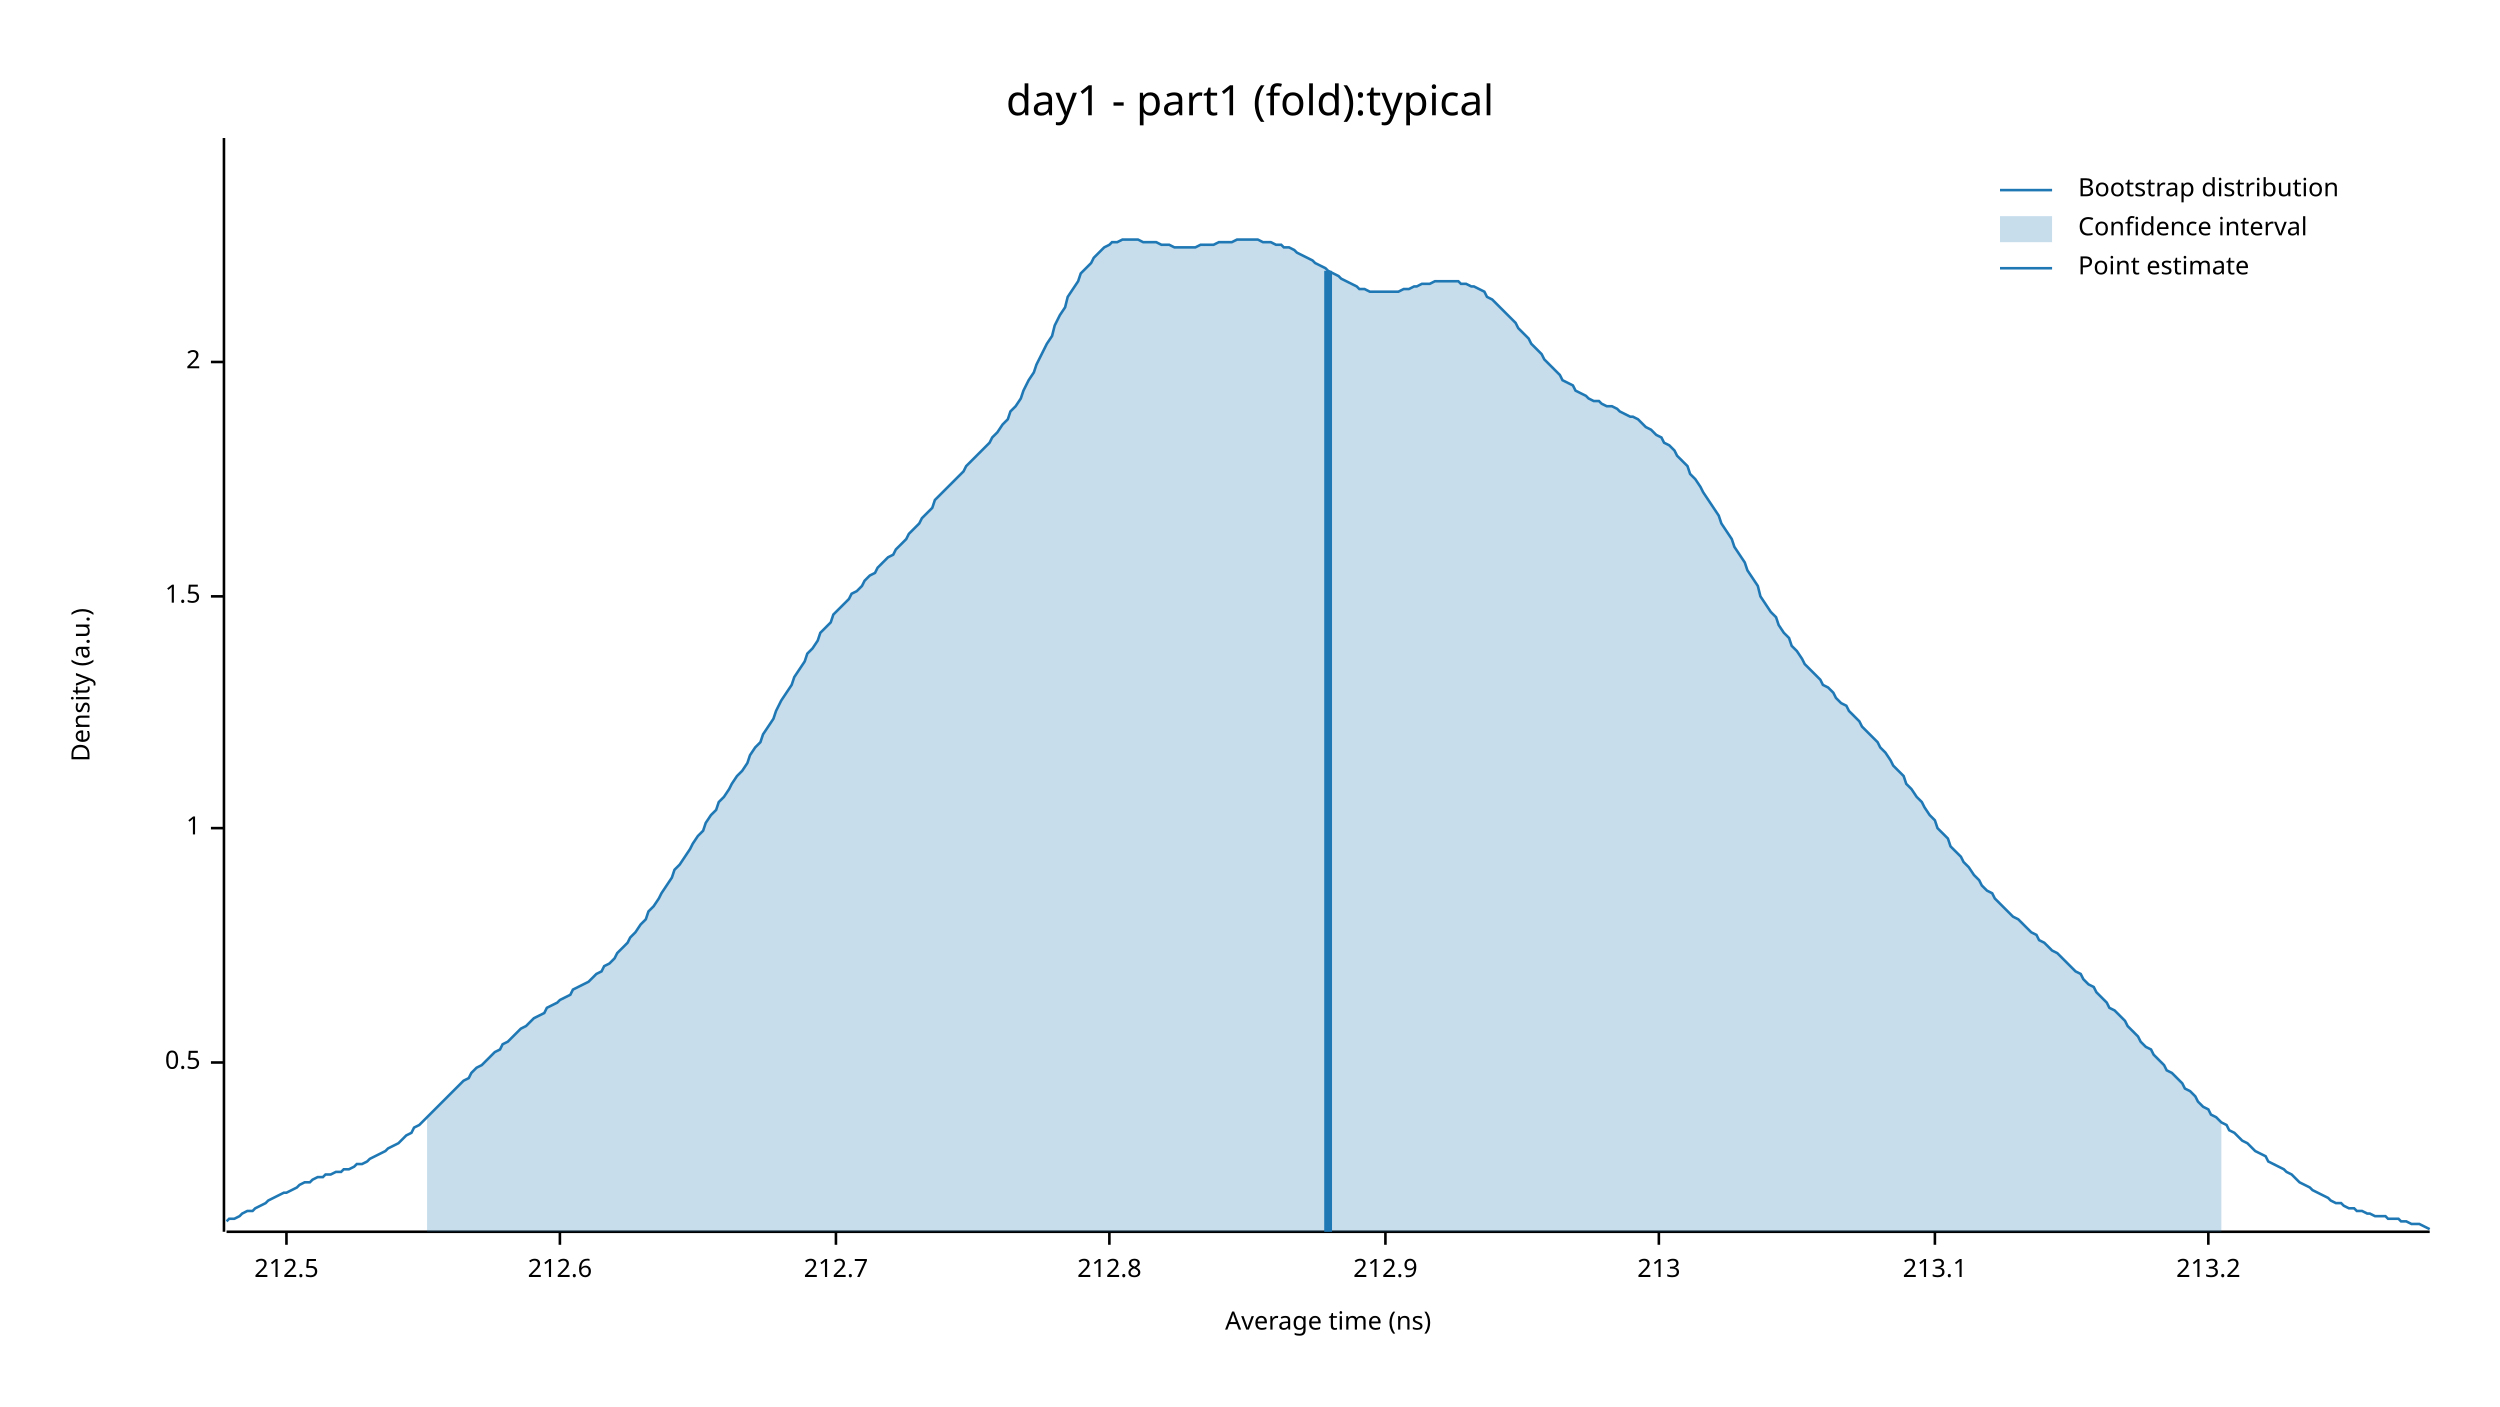
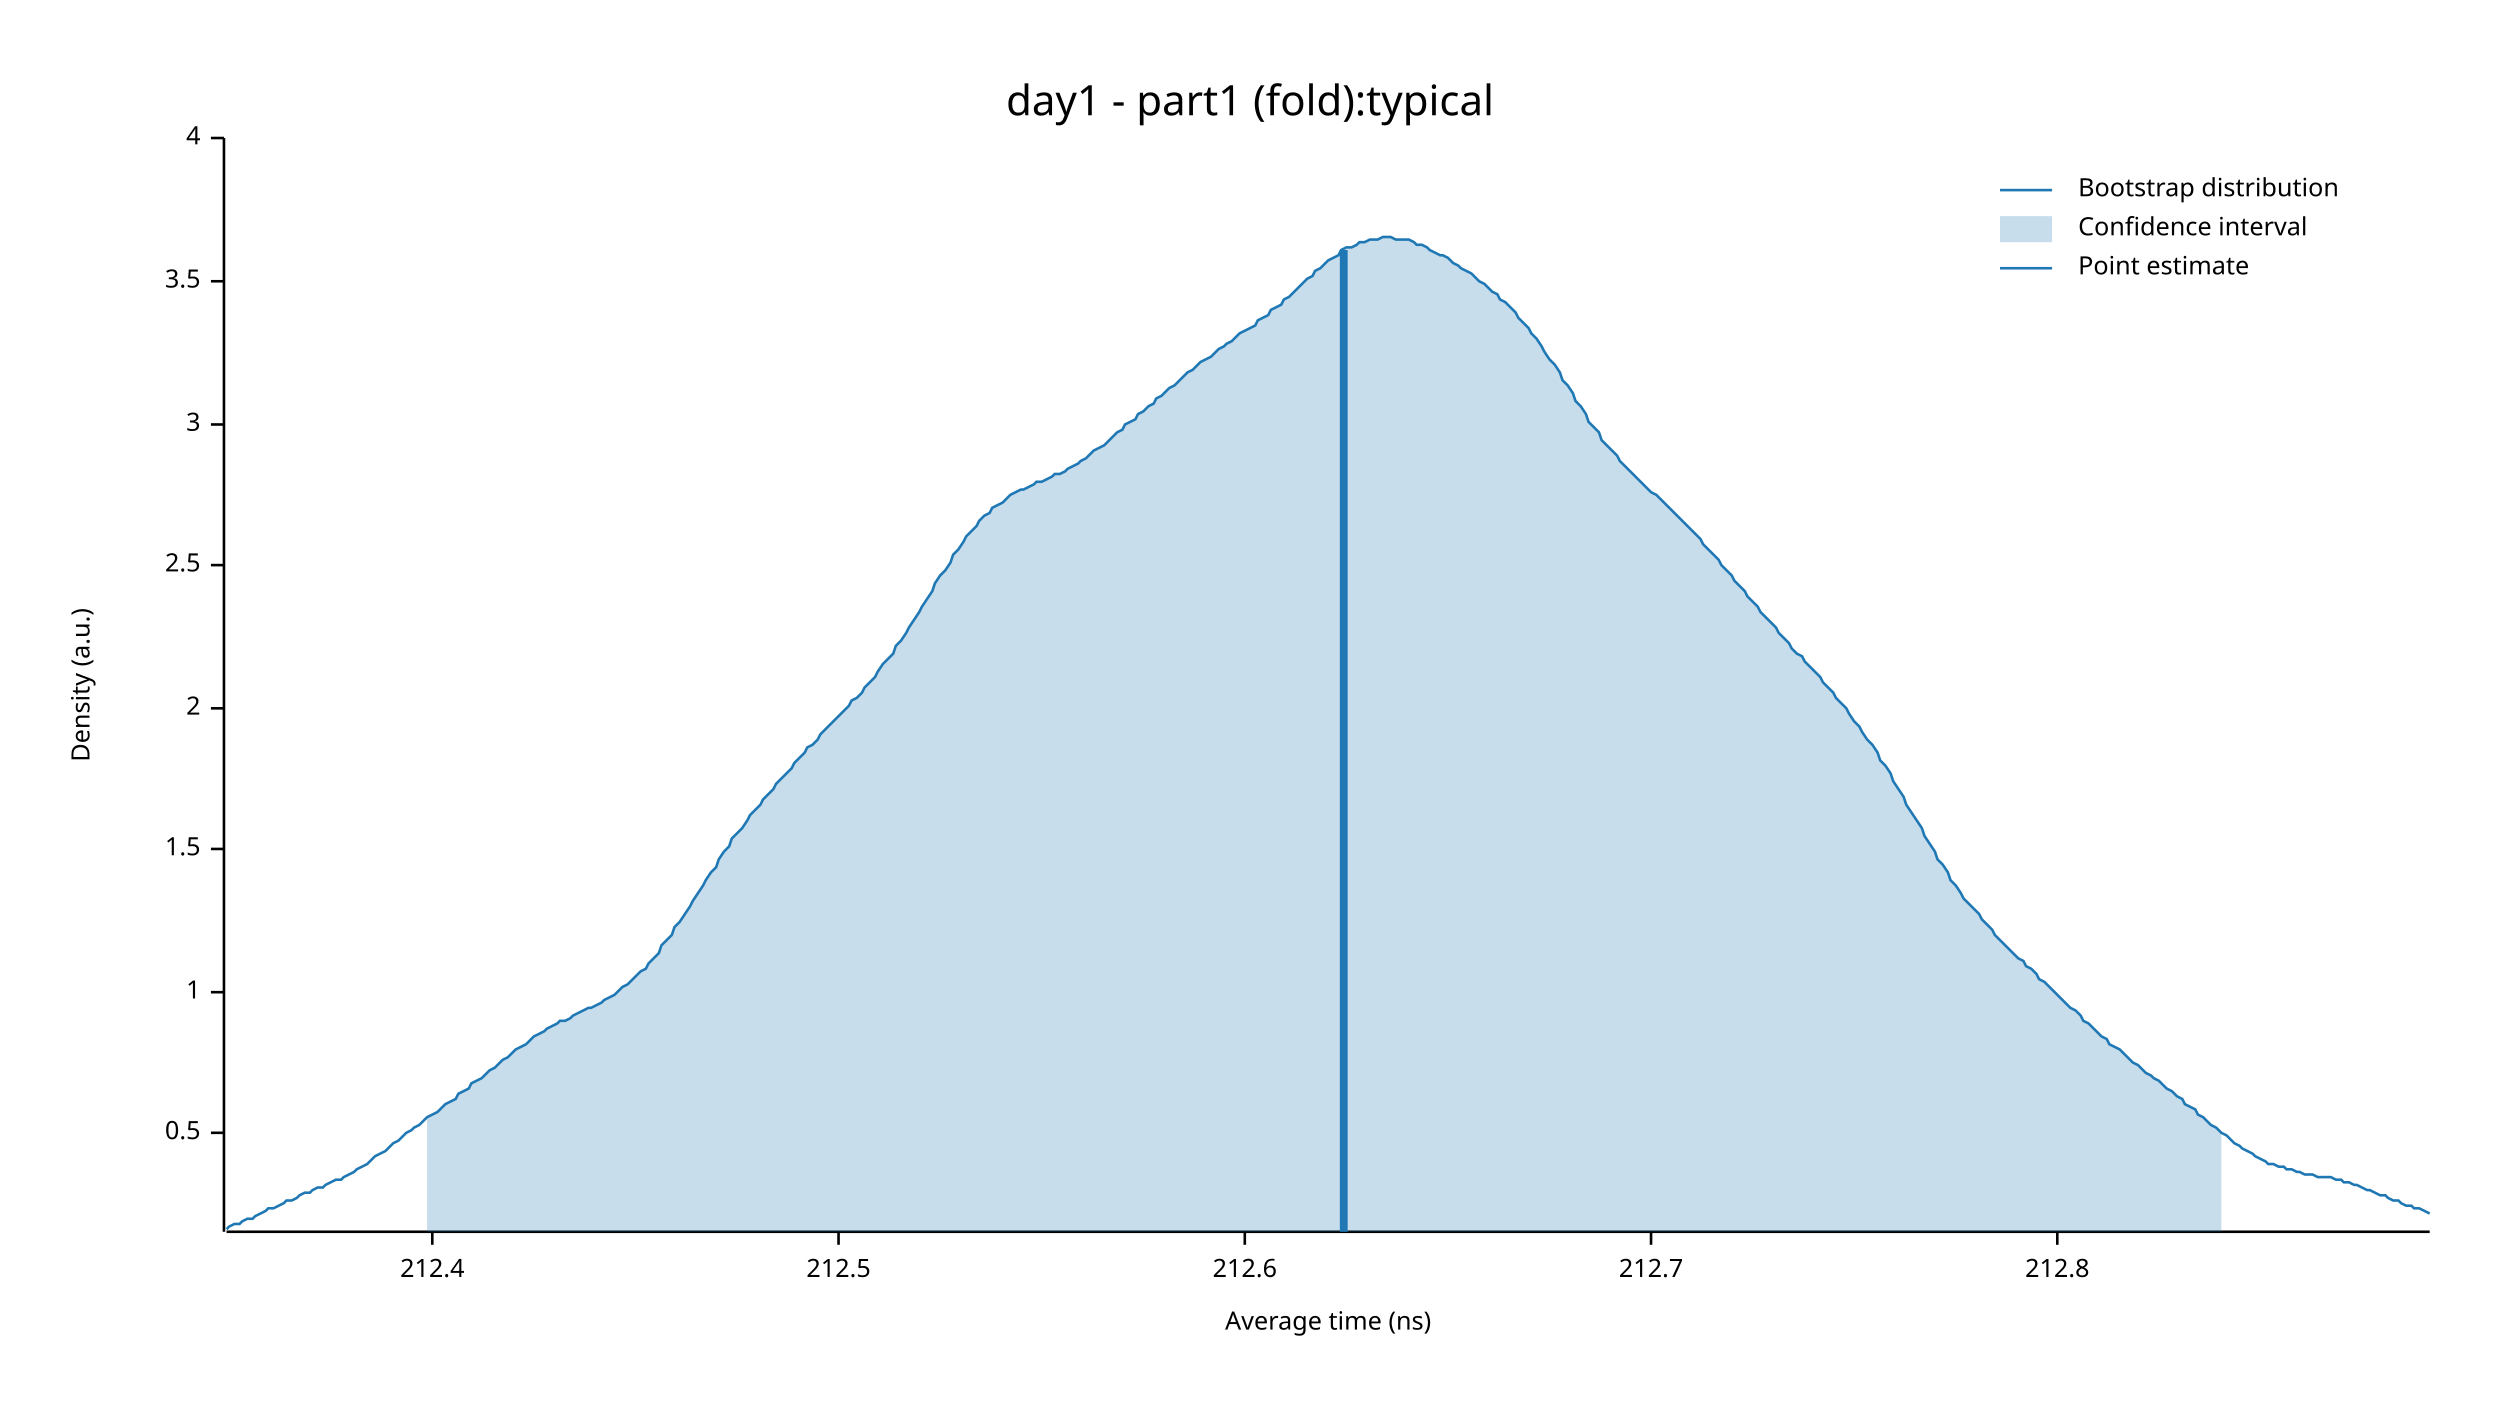
<svg xmlns="http://www.w3.org/2000/svg" width="960" height="540" viewBox="0 0 960 540">
  <text x="480" y="32" dy="0.76em" text-anchor="middle" font-family="sans-serif" font-size="16.129" opacity="1" fill="#000000">
day1 - part1 (fold):typical
</text>
  <text x="27" y="263" dy="0.76em" text-anchor="middle" font-family="sans-serif" font-size="9.677" opacity="1" fill="#000000" transform="rotate(270, 27, 263)">
Density (a.u.)
</text>
  <text x="510" y="513" dy="-0.5ex" text-anchor="middle" font-family="sans-serif" font-size="9.677" opacity="1" fill="#000000">
Average time (ns)
</text>
  <polyline fill="none" opacity="1" stroke="#000000" stroke-width="1" points="86,53 86,473 " />
-   <text x="77" y="408" dy="0.5ex" text-anchor="end" font-family="sans-serif" font-size="9.677" opacity="1" fill="#000000">
+   <text x="77" y="435" dy="0.5ex" text-anchor="end" font-family="sans-serif" font-size="9.677" opacity="1" fill="#000000">
0.5
</text>
-   <polyline fill="none" opacity="1" stroke="#000000" stroke-width="1" points="81,408 86,408 " />
-   <text x="77" y="318" dy="0.5ex" text-anchor="end" font-family="sans-serif" font-size="9.677" opacity="1" fill="#000000">
+   <polyline fill="none" opacity="1" stroke="#000000" stroke-width="1" points="81,435 86,435 " />
+   <text x="77" y="381" dy="0.5ex" text-anchor="end" font-family="sans-serif" font-size="9.677" opacity="1" fill="#000000">
1
</text>
-   <polyline fill="none" opacity="1" stroke="#000000" stroke-width="1" points="81,318 86,318 " />
-   <text x="77" y="229" dy="0.5ex" text-anchor="end" font-family="sans-serif" font-size="9.677" opacity="1" fill="#000000">
+   <polyline fill="none" opacity="1" stroke="#000000" stroke-width="1" points="81,381 86,381 " />
+   <text x="77" y="326" dy="0.5ex" text-anchor="end" font-family="sans-serif" font-size="9.677" opacity="1" fill="#000000">
1.5
</text>
-   <polyline fill="none" opacity="1" stroke="#000000" stroke-width="1" points="81,229 86,229 " />
-   <text x="77" y="139" dy="0.5ex" text-anchor="end" font-family="sans-serif" font-size="9.677" opacity="1" fill="#000000">
+   <polyline fill="none" opacity="1" stroke="#000000" stroke-width="1" points="81,326 86,326 " />
+   <text x="77" y="272" dy="0.5ex" text-anchor="end" font-family="sans-serif" font-size="9.677" opacity="1" fill="#000000">
2
</text>
-   <polyline fill="none" opacity="1" stroke="#000000" stroke-width="1" points="81,139 86,139 " />
+   <polyline fill="none" opacity="1" stroke="#000000" stroke-width="1" points="81,272 86,272 " />
+   <text x="77" y="217" dy="0.5ex" text-anchor="end" font-family="sans-serif" font-size="9.677" opacity="1" fill="#000000">
+ 2.5
+ </text>
+   <polyline fill="none" opacity="1" stroke="#000000" stroke-width="1" points="81,217 86,217 " />
+   <text x="77" y="163" dy="0.5ex" text-anchor="end" font-family="sans-serif" font-size="9.677" opacity="1" fill="#000000">
+ 3
+ </text>
+   <polyline fill="none" opacity="1" stroke="#000000" stroke-width="1" points="81,163 86,163 " />
+   <text x="77" y="108" dy="0.5ex" text-anchor="end" font-family="sans-serif" font-size="9.677" opacity="1" fill="#000000">
+ 3.5
+ </text>
+   <polyline fill="none" opacity="1" stroke="#000000" stroke-width="1" points="81,108 86,108 " />
+   <text x="77" y="53" dy="0.5ex" text-anchor="end" font-family="sans-serif" font-size="9.677" opacity="1" fill="#000000">
+ 4
+ </text>
+   <polyline fill="none" opacity="1" stroke="#000000" stroke-width="1" points="81,53 86,53 " />
  <polyline fill="none" opacity="1" stroke="#000000" stroke-width="1" points="87,473 933,473 " />
-   <text x="110" y="483" dy="0.76em" text-anchor="middle" font-family="sans-serif" font-size="9.677" opacity="1" fill="#000000">
+   <text x="166" y="483" dy="0.76em" text-anchor="middle" font-family="sans-serif" font-size="9.677" opacity="1" fill="#000000">
+ 212.4
+ </text>
+   <polyline fill="none" opacity="1" stroke="#000000" stroke-width="1" points="166,473 166,478 " />
+   <text x="322" y="483" dy="0.76em" text-anchor="middle" font-family="sans-serif" font-size="9.677" opacity="1" fill="#000000">
212.5
</text>
-   <polyline fill="none" opacity="1" stroke="#000000" stroke-width="1" points="110,473 110,478 " />
-   <text x="215" y="483" dy="0.76em" text-anchor="middle" font-family="sans-serif" font-size="9.677" opacity="1" fill="#000000">
+   <polyline fill="none" opacity="1" stroke="#000000" stroke-width="1" points="322,473 322,478 " />
+   <text x="478" y="483" dy="0.76em" text-anchor="middle" font-family="sans-serif" font-size="9.677" opacity="1" fill="#000000">
212.6
</text>
-   <polyline fill="none" opacity="1" stroke="#000000" stroke-width="1" points="215,473 215,478 " />
-   <text x="321" y="483" dy="0.76em" text-anchor="middle" font-family="sans-serif" font-size="9.677" opacity="1" fill="#000000">
+   <polyline fill="none" opacity="1" stroke="#000000" stroke-width="1" points="478,473 478,478 " />
+   <text x="634" y="483" dy="0.76em" text-anchor="middle" font-family="sans-serif" font-size="9.677" opacity="1" fill="#000000">
212.7
</text>
-   <polyline fill="none" opacity="1" stroke="#000000" stroke-width="1" points="321,473 321,478 " />
-   <text x="426" y="483" dy="0.76em" text-anchor="middle" font-family="sans-serif" font-size="9.677" opacity="1" fill="#000000">
+   <polyline fill="none" opacity="1" stroke="#000000" stroke-width="1" points="634,473 634,478 " />
+   <text x="790" y="483" dy="0.76em" text-anchor="middle" font-family="sans-serif" font-size="9.677" opacity="1" fill="#000000">
212.8
</text>
-   <polyline fill="none" opacity="1" stroke="#000000" stroke-width="1" points="426,473 426,478 " />
-   <text x="532" y="483" dy="0.76em" text-anchor="middle" font-family="sans-serif" font-size="9.677" opacity="1" fill="#000000">
- 212.9
- </text>
-   <polyline fill="none" opacity="1" stroke="#000000" stroke-width="1" points="532,473 532,478 " />
-   <text x="637" y="483" dy="0.76em" text-anchor="middle" font-family="sans-serif" font-size="9.677" opacity="1" fill="#000000">
- 213
- </text>
-   <polyline fill="none" opacity="1" stroke="#000000" stroke-width="1" points="637,473 637,478 " />
-   <text x="743" y="483" dy="0.76em" text-anchor="middle" font-family="sans-serif" font-size="9.677" opacity="1" fill="#000000">
- 213.1
- </text>
-   <polyline fill="none" opacity="1" stroke="#000000" stroke-width="1" points="743,473 743,478 " />
-   <text x="848" y="483" dy="0.76em" text-anchor="middle" font-family="sans-serif" font-size="9.677" opacity="1" fill="#000000">
- 213.2
- </text>
-   <polyline fill="none" opacity="1" stroke="#000000" stroke-width="1" points="848,473 848,478 " />
-   <polyline fill="none" opacity="1" stroke="#1F78B4" stroke-width="1" points="87,469 88,468 90,468 92,467 93,466 95,465 97,465 98,464 100,463 102,462 103,461 105,460 107,459 109,458 110,458 112,457 114,456 115,455 117,454 119,454 120,453 122,452 124,452 125,451 127,451 129,450 131,450 132,449 134,449 136,448 137,447 139,447 141,446 142,445 144,444 146,443 148,442 149,441 151,440 153,439 154,438 156,436 158,435 159,433 161,432 163,430 164,429 166,427 168,425 170,423 171,422 173,420 175,418 176,417 178,415 180,414 181,412 183,410 185,409 187,407 188,406 190,404 192,403 193,401 195,400 197,398 198,397 200,395 202,394 203,393 205,391 207,390 209,389 210,387 212,386 214,385 215,384 217,383 219,382 220,380 222,379 224,378 226,377 227,376 229,374 231,373 232,371 234,370 236,368 237,366 239,364 241,362 242,360 244,358 246,355 248,353 249,350 251,348 253,345 254,343 256,340 258,337 259,334 261,332 263,329 265,326 266,324 268,321 270,319 271,316 273,313 275,311 276,308 278,306 280,303 281,301 283,298 285,296 287,293 288,290 290,287 292,285 293,282 295,279 297,276 298,273 300,269 302,266 304,263 305,260 307,257 309,254 310,251 312,249 314,246 315,243 317,241 319,239 320,236 322,234 324,232 326,230 327,228 329,227 331,225 332,223 334,221 336,220 337,218 339,216 341,214 343,213 344,211 346,209 348,207 349,205 351,203 353,201 354,199 356,197 358,195 359,192 361,190 363,188 365,186 366,185 368,183 370,181 371,179 373,177 375,175 376,174 378,172 380,170 381,168 383,166 385,163 387,161 388,158 390,156 392,153 393,150 395,146 397,143 398,140 400,136 402,132 404,129 405,125 407,121 409,118 410,114 412,111 414,108 415,105 417,103 419,101 420,99 422,97 424,95 426,94 427,93 429,93 431,92 432,92 434,92 436,92 437,92 439,93 441,93 443,93 444,93 446,94 448,94 449,94 451,95 453,95 454,95 456,95 458,95 459,95 461,94 463,94 465,94 466,94 468,93 470,93 471,93 473,93 475,92 476,92 478,92 480,92 482,92 483,92 485,93 487,93 488,93 490,94 492,94 493,95 495,95 497,96 498,97 500,98 502,99 504,100 505,101 507,102 509,103 510,104 512,105 514,106 515,107 517,108 519,109 521,110 522,111 524,111 526,112 527,112 529,112 531,112 532,112 534,112 536,112 537,112 539,111 541,111 543,110 544,110 546,109 548,109 549,109 551,108 553,108 554,108 556,108 558,108 560,108 561,109 563,109 565,110 566,110 568,111 570,112 571,114 573,115 575,117 576,118 578,120 580,122 582,124 583,126 585,128 587,130 588,132 590,134 592,136 593,138 595,140 597,142 599,144 600,146 602,147 604,148 605,150 607,151 609,152 610,153 612,154 614,154 615,155 617,156 619,156 621,157 622,158 624,159 626,160 627,160 629,161 631,163 632,164 634,165 636,167 638,168 639,170 641,171 643,173 644,175 646,177 648,179 649,182 651,184 653,187 654,189 656,192 658,195 660,198 661,201 663,204 665,207 666,210 668,213 670,216 671,219 673,222 675,225 676,229 678,232 680,235 682,237 683,240 685,243 687,245 688,248 690,250 692,253 693,255 695,257 697,259 699,261 700,263 702,264 704,266 705,268 707,270 709,271 710,273 712,275 714,277 715,279 717,281 719,283 721,285 722,287 724,289 726,292 727,294 729,296 731,298 732,301 734,303 736,306 738,308 739,310 741,313 743,315 744,318 746,320 748,322 749,325 751,327 753,329 754,331 756,333 758,336 760,338 761,340 763,342 765,343 766,345 768,347 770,349 771,350 773,352 775,353 777,355 778,356 780,358 782,359 783,361 785,362 787,364 788,365 790,366 792,368 793,369 795,371 797,373 799,374 800,376 802,378 804,379 805,381 807,383 809,385 810,387 812,388 814,390 816,392 817,394 819,396 821,398 822,400 824,402 826,403 827,405 829,407 831,409 832,411 834,412 836,414 838,416 839,418 841,419 843,421 844,423 846,425 848,426 849,428 851,429 853,431 855,432 856,434 858,435 860,437 861,438 863,439 865,441 866,442 868,443 870,444 871,446 873,447 875,448 877,449 878,450 880,451 882,453 883,454 885,455 887,456 888,457 890,458 892,459 894,460 895,461 897,462 899,462 900,463 902,464 904,464 905,465 907,465 909,466 910,466 912,467 914,467 916,467 917,468 919,468 921,468 922,469 924,469 926,470 927,470 929,470 931,471 933,472 " />
-   <polygon opacity="0.25" fill="#1F78B4" points="164,429 166,427 168,425 170,423 171,422 173,420 175,418 176,417 178,415 180,414 181,412 183,410 185,409 187,407 188,406 190,404 192,403 193,401 195,400 197,398 198,397 200,395 202,394 203,393 205,391 207,390 209,389 210,387 212,386 214,385 215,384 217,383 219,382 220,380 222,379 224,378 226,377 227,376 229,374 231,373 232,371 234,370 236,368 237,366 239,364 241,362 242,360 244,358 246,355 248,353 249,350 251,348 253,345 254,343 256,340 258,337 259,334 261,332 263,329 265,326 266,324 268,321 270,319 271,316 273,313 275,311 276,308 278,306 280,303 281,301 283,298 285,296 287,293 288,290 290,287 292,285 293,282 295,279 297,276 298,273 300,269 302,266 304,263 305,260 307,257 309,254 310,251 312,249 314,246 315,243 317,241 319,239 320,236 322,234 324,232 326,230 327,228 329,227 331,225 332,223 334,221 336,220 337,218 339,216 341,214 343,213 344,211 346,209 348,207 349,205 351,203 353,201 354,199 356,197 358,195 359,192 361,190 363,188 365,186 366,185 368,183 370,181 371,179 373,177 375,175 376,174 378,172 380,170 381,168 383,166 385,163 387,161 388,158 390,156 392,153 393,150 395,146 397,143 398,140 400,136 402,132 404,129 405,125 407,121 409,118 410,114 412,111 414,108 415,105 417,103 419,101 420,99 422,97 424,95 426,94 427,93 429,93 431,92 432,92 434,92 436,92 437,92 439,93 441,93 443,93 444,93 446,94 448,94 449,94 451,95 453,95 454,95 456,95 458,95 459,95 461,94 463,94 465,94 466,94 468,93 470,93 471,93 473,93 475,92 476,92 478,92 480,92 482,92 483,92 485,93 487,93 488,93 490,94 492,94 493,95 495,95 497,96 498,97 500,98 502,99 504,100 505,101 507,102 509,103 510,104 512,105 514,106 515,107 517,108 519,109 521,110 522,111 524,111 526,112 527,112 529,112 531,112 532,112 534,112 536,112 537,112 539,111 541,111 543,110 544,110 546,109 548,109 549,109 551,108 553,108 554,108 556,108 558,108 560,108 561,109 563,109 565,110 566,110 568,111 570,112 571,114 573,115 575,117 576,118 578,120 580,122 582,124 583,126 585,128 587,130 588,132 590,134 592,136 593,138 595,140 597,142 599,144 600,146 602,147 604,148 605,150 607,151 609,152 610,153 612,154 614,154 615,155 617,156 619,156 621,157 622,158 624,159 626,160 627,160 629,161 631,163 632,164 634,165 636,167 638,168 639,170 641,171 643,173 644,175 646,177 648,179 649,182 651,184 653,187 654,189 656,192 658,195 660,198 661,201 663,204 665,207 666,210 668,213 670,216 671,219 673,222 675,225 676,229 678,232 680,235 682,237 683,240 685,243 687,245 688,248 690,250 692,253 693,255 695,257 697,259 699,261 700,263 702,264 704,266 705,268 707,270 709,271 710,273 712,275 714,277 715,279 717,281 719,283 721,285 722,287 724,289 726,292 727,294 729,296 731,298 732,301 734,303 736,306 738,308 739,310 741,313 743,315 744,318 746,320 748,322 749,325 751,327 753,329 754,331 756,333 758,336 760,338 761,340 763,342 765,343 766,345 768,347 770,349 771,350 773,352 775,353 777,355 778,356 780,358 782,359 783,361 785,362 787,364 788,365 790,366 792,368 793,369 795,371 797,373 799,374 800,376 802,378 804,379 805,381 807,383 809,385 810,387 812,388 814,390 816,392 817,394 819,396 821,398 822,400 824,402 826,403 827,405 829,407 831,409 832,411 834,412 836,414 838,416 839,418 841,419 843,421 844,423 846,425 848,426 849,428 851,429 853,431 853,473 164,473 " />
-   <polyline fill="none" opacity="1" stroke="#1F78B4" stroke-width="3" points="510,473 510,104 " />
+   <polyline fill="none" opacity="1" stroke="#000000" stroke-width="1" points="790,473 790,478 " />
+   <polyline fill="none" opacity="1" stroke="#1F78B4" stroke-width="1" points="87,472 88,471 90,470 92,470 93,469 95,468 97,468 98,467 100,466 102,465 103,464 105,464 107,463 109,462 110,461 112,461 114,460 115,459 117,458 119,458 120,457 122,456 124,456 125,455 127,454 129,453 131,453 132,452 134,451 136,450 137,449 139,448 141,447 142,446 144,444 146,443 148,442 149,441 151,439 153,438 154,437 156,435 158,434 159,433 161,432 163,430 164,429 166,428 168,427 170,425 171,424 173,423 175,422 176,420 178,419 180,418 181,416 183,415 185,414 187,412 188,411 190,410 192,408 193,407 195,406 197,404 198,403 200,402 202,401 203,400 205,398 207,397 209,396 210,395 212,394 214,393 215,392 217,392 219,391 220,390 222,389 224,388 226,387 227,387 229,386 231,385 232,384 234,383 236,382 237,381 239,379 241,378 242,377 244,375 246,373 248,372 249,370 251,368 253,366 254,363 256,361 258,359 259,356 261,354 263,351 265,348 266,346 268,343 270,340 271,338 273,335 275,333 276,330 278,327 280,325 281,322 283,320 285,318 287,315 288,313 290,311 292,309 293,307 295,305 297,303 298,301 300,299 302,297 304,295 305,293 307,291 309,289 310,287 312,286 314,284 315,282 317,280 319,278 320,277 322,275 324,273 326,271 327,269 329,268 331,266 332,264 334,262 336,260 337,258 339,255 341,253 343,251 344,248 346,246 348,243 349,241 351,238 353,235 354,233 356,230 358,227 359,224 361,221 363,219 365,216 366,213 368,211 370,208 371,206 373,204 375,202 376,200 378,198 380,197 381,195 383,194 385,193 387,191 388,190 390,189 392,188 393,188 395,187 397,186 398,185 400,185 402,184 404,183 405,182 407,182 409,181 410,180 412,179 414,178 415,177 417,176 419,174 420,173 422,172 424,171 426,169 427,168 429,166 431,165 432,163 434,162 436,161 437,159 439,158 441,156 443,155 444,153 446,152 448,150 449,149 451,148 453,146 454,145 456,143 458,142 459,141 461,139 463,138 465,137 466,136 468,134 470,133 471,132 473,131 475,129 476,128 478,127 480,126 482,125 483,123 485,122 487,121 488,119 490,118 492,117 493,115 495,114 497,112 498,111 500,109 502,107 504,106 505,104 507,103 509,101 510,100 512,99 514,98 515,96 517,95 519,95 521,94 522,93 524,93 526,92 527,92 529,92 531,91 532,91 534,91 536,92 537,92 539,92 541,92 543,93 544,94 546,94 548,95 549,96 551,97 553,98 554,98 556,99 558,101 560,102 561,103 563,104 565,105 566,106 568,108 570,109 571,110 573,112 575,113 576,115 578,116 580,118 582,120 583,122 585,124 587,126 588,128 590,130 592,133 593,135 595,138 597,140 599,143 600,146 602,148 604,151 605,154 607,156 609,159 610,162 612,164 614,166 615,169 617,171 619,173 621,175 622,177 624,179 626,181 627,182 629,184 631,186 632,187 634,189 636,190 638,192 639,193 641,195 643,197 644,198 646,200 648,202 649,203 651,205 653,207 654,209 656,211 658,213 660,215 661,217 663,219 665,221 666,223 668,225 670,227 671,229 673,231 675,233 676,235 678,237 680,239 682,241 683,243 685,245 687,247 688,249 690,251 692,252 693,254 695,256 697,258 699,260 700,262 702,264 704,266 705,268 707,270 709,272 710,274 712,277 714,279 715,281 717,284 719,286 721,289 722,292 724,294 726,297 727,300 729,303 731,306 732,309 734,312 736,315 738,318 739,321 741,324 743,327 744,330 746,332 748,335 749,338 751,340 753,343 754,345 756,347 758,349 760,351 761,353 763,355 765,357 766,359 768,361 770,363 771,364 773,366 775,368 777,369 778,371 780,372 782,374 783,376 785,377 787,379 788,380 790,382 792,384 793,385 795,387 797,388 799,390 800,392 802,393 804,395 805,396 807,398 809,399 810,401 812,402 814,403 816,405 817,406 819,408 821,409 822,410 824,412 826,413 827,414 829,415 831,417 832,418 834,419 836,421 838,422 839,424 841,425 843,426 844,428 846,429 848,431 849,432 851,433 853,435 855,436 856,437 858,439 860,440 861,441 863,442 865,443 866,444 868,445 870,446 871,447 873,447 875,448 877,448 878,449 880,449 882,450 883,450 885,451 887,451 888,451 890,452 892,452 894,452 895,452 897,453 899,453 900,454 902,454 904,455 905,455 907,456 909,457 910,457 912,458 914,459 916,459 917,460 919,461 921,461 922,462 924,463 926,463 927,464 929,464 931,465 933,466 " />
+   <polygon opacity="0.25" fill="#1F78B4" points="164,429 166,428 168,427 170,425 171,424 173,423 175,422 176,420 178,419 180,418 181,416 183,415 185,414 187,412 188,411 190,410 192,408 193,407 195,406 197,404 198,403 200,402 202,401 203,400 205,398 207,397 209,396 210,395 212,394 214,393 215,392 217,392 219,391 220,390 222,389 224,388 226,387 227,387 229,386 231,385 232,384 234,383 236,382 237,381 239,379 241,378 242,377 244,375 246,373 248,372 249,370 251,368 253,366 254,363 256,361 258,359 259,356 261,354 263,351 265,348 266,346 268,343 270,340 271,338 273,335 275,333 276,330 278,327 280,325 281,322 283,320 285,318 287,315 288,313 290,311 292,309 293,307 295,305 297,303 298,301 300,299 302,297 304,295 305,293 307,291 309,289 310,287 312,286 314,284 315,282 317,280 319,278 320,277 322,275 324,273 326,271 327,269 329,268 331,266 332,264 334,262 336,260 337,258 339,255 341,253 343,251 344,248 346,246 348,243 349,241 351,238 353,235 354,233 356,230 358,227 359,224 361,221 363,219 365,216 366,213 368,211 370,208 371,206 373,204 375,202 376,200 378,198 380,197 381,195 383,194 385,193 387,191 388,190 390,189 392,188 393,188 395,187 397,186 398,185 400,185 402,184 404,183 405,182 407,182 409,181 410,180 412,179 414,178 415,177 417,176 419,174 420,173 422,172 424,171 426,169 427,168 429,166 431,165 432,163 434,162 436,161 437,159 439,158 441,156 443,155 444,153 446,152 448,150 449,149 451,148 453,146 454,145 456,143 458,142 459,141 461,139 463,138 465,137 466,136 468,134 470,133 471,132 473,131 475,129 476,128 478,127 480,126 482,125 483,123 485,122 487,121 488,119 490,118 492,117 493,115 495,114 497,112 498,111 500,109 502,107 504,106 505,104 507,103 509,101 510,100 512,99 514,98 515,96 517,95 519,95 521,94 522,93 524,93 526,92 527,92 529,92 531,91 532,91 534,91 536,92 537,92 539,92 541,92 543,93 544,94 546,94 548,95 549,96 551,97 553,98 554,98 556,99 558,101 560,102 561,103 563,104 565,105 566,106 568,108 570,109 571,110 573,112 575,113 576,115 578,116 580,118 582,120 583,122 585,124 587,126 588,128 590,130 592,133 593,135 595,138 597,140 599,143 600,146 602,148 604,151 605,154 607,156 609,159 610,162 612,164 614,166 615,169 617,171 619,173 621,175 622,177 624,179 626,181 627,182 629,184 631,186 632,187 634,189 636,190 638,192 639,193 641,195 643,197 644,198 646,200 648,202 649,203 651,205 653,207 654,209 656,211 658,213 660,215 661,217 663,219 665,221 666,223 668,225 670,227 671,229 673,231 675,233 676,235 678,237 680,239 682,241 683,243 685,245 687,247 688,249 690,251 692,252 693,254 695,256 697,258 699,260 700,262 702,264 704,266 705,268 707,270 709,272 710,274 712,277 714,279 715,281 717,284 719,286 721,289 722,292 724,294 726,297 727,300 729,303 731,306 732,309 734,312 736,315 738,318 739,321 741,324 743,327 744,330 746,332 748,335 749,338 751,340 753,343 754,345 756,347 758,349 760,351 761,353 763,355 765,357 766,359 768,361 770,363 771,364 773,366 775,368 777,369 778,371 780,372 782,374 783,376 785,377 787,379 788,380 790,382 792,384 793,385 795,387 797,388 799,390 800,392 802,393 804,395 805,396 807,398 809,399 810,401 812,402 814,403 816,405 817,406 819,408 821,409 822,410 824,412 826,413 827,414 829,415 831,417 832,418 834,419 836,421 838,422 839,424 841,425 843,426 844,428 846,429 848,431 849,432 851,433 853,435 853,473 164,473 " />
+   <polyline fill="none" opacity="1" stroke="#1F78B4" stroke-width="3" points="516,473 516,96 " />
  <text x="798" y="68" dy="0.76em" text-anchor="start" font-family="sans-serif" font-size="9.677" opacity="1" fill="#000000">
Bootstrap distribution
</text>
  <text x="798" y="83" dy="0.76em" text-anchor="start" font-family="sans-serif" font-size="9.677" opacity="1" fill="#000000">
Confidence interval
</text>
  <text x="798" y="98" dy="0.76em" text-anchor="start" font-family="sans-serif" font-size="9.677" opacity="1" fill="#000000">
Point estimate
</text>
  <polyline fill="none" opacity="1" stroke="#1F78B4" stroke-width="1" points="768,73 788,73 " />
  <rect x="768" y="83" width="20" height="10" opacity="0.25" fill="#1F78B4" stroke="none" />
  <polyline fill="none" opacity="1" stroke="#1F78B4" stroke-width="1" points="768,103 788,103 " />
</svg>
